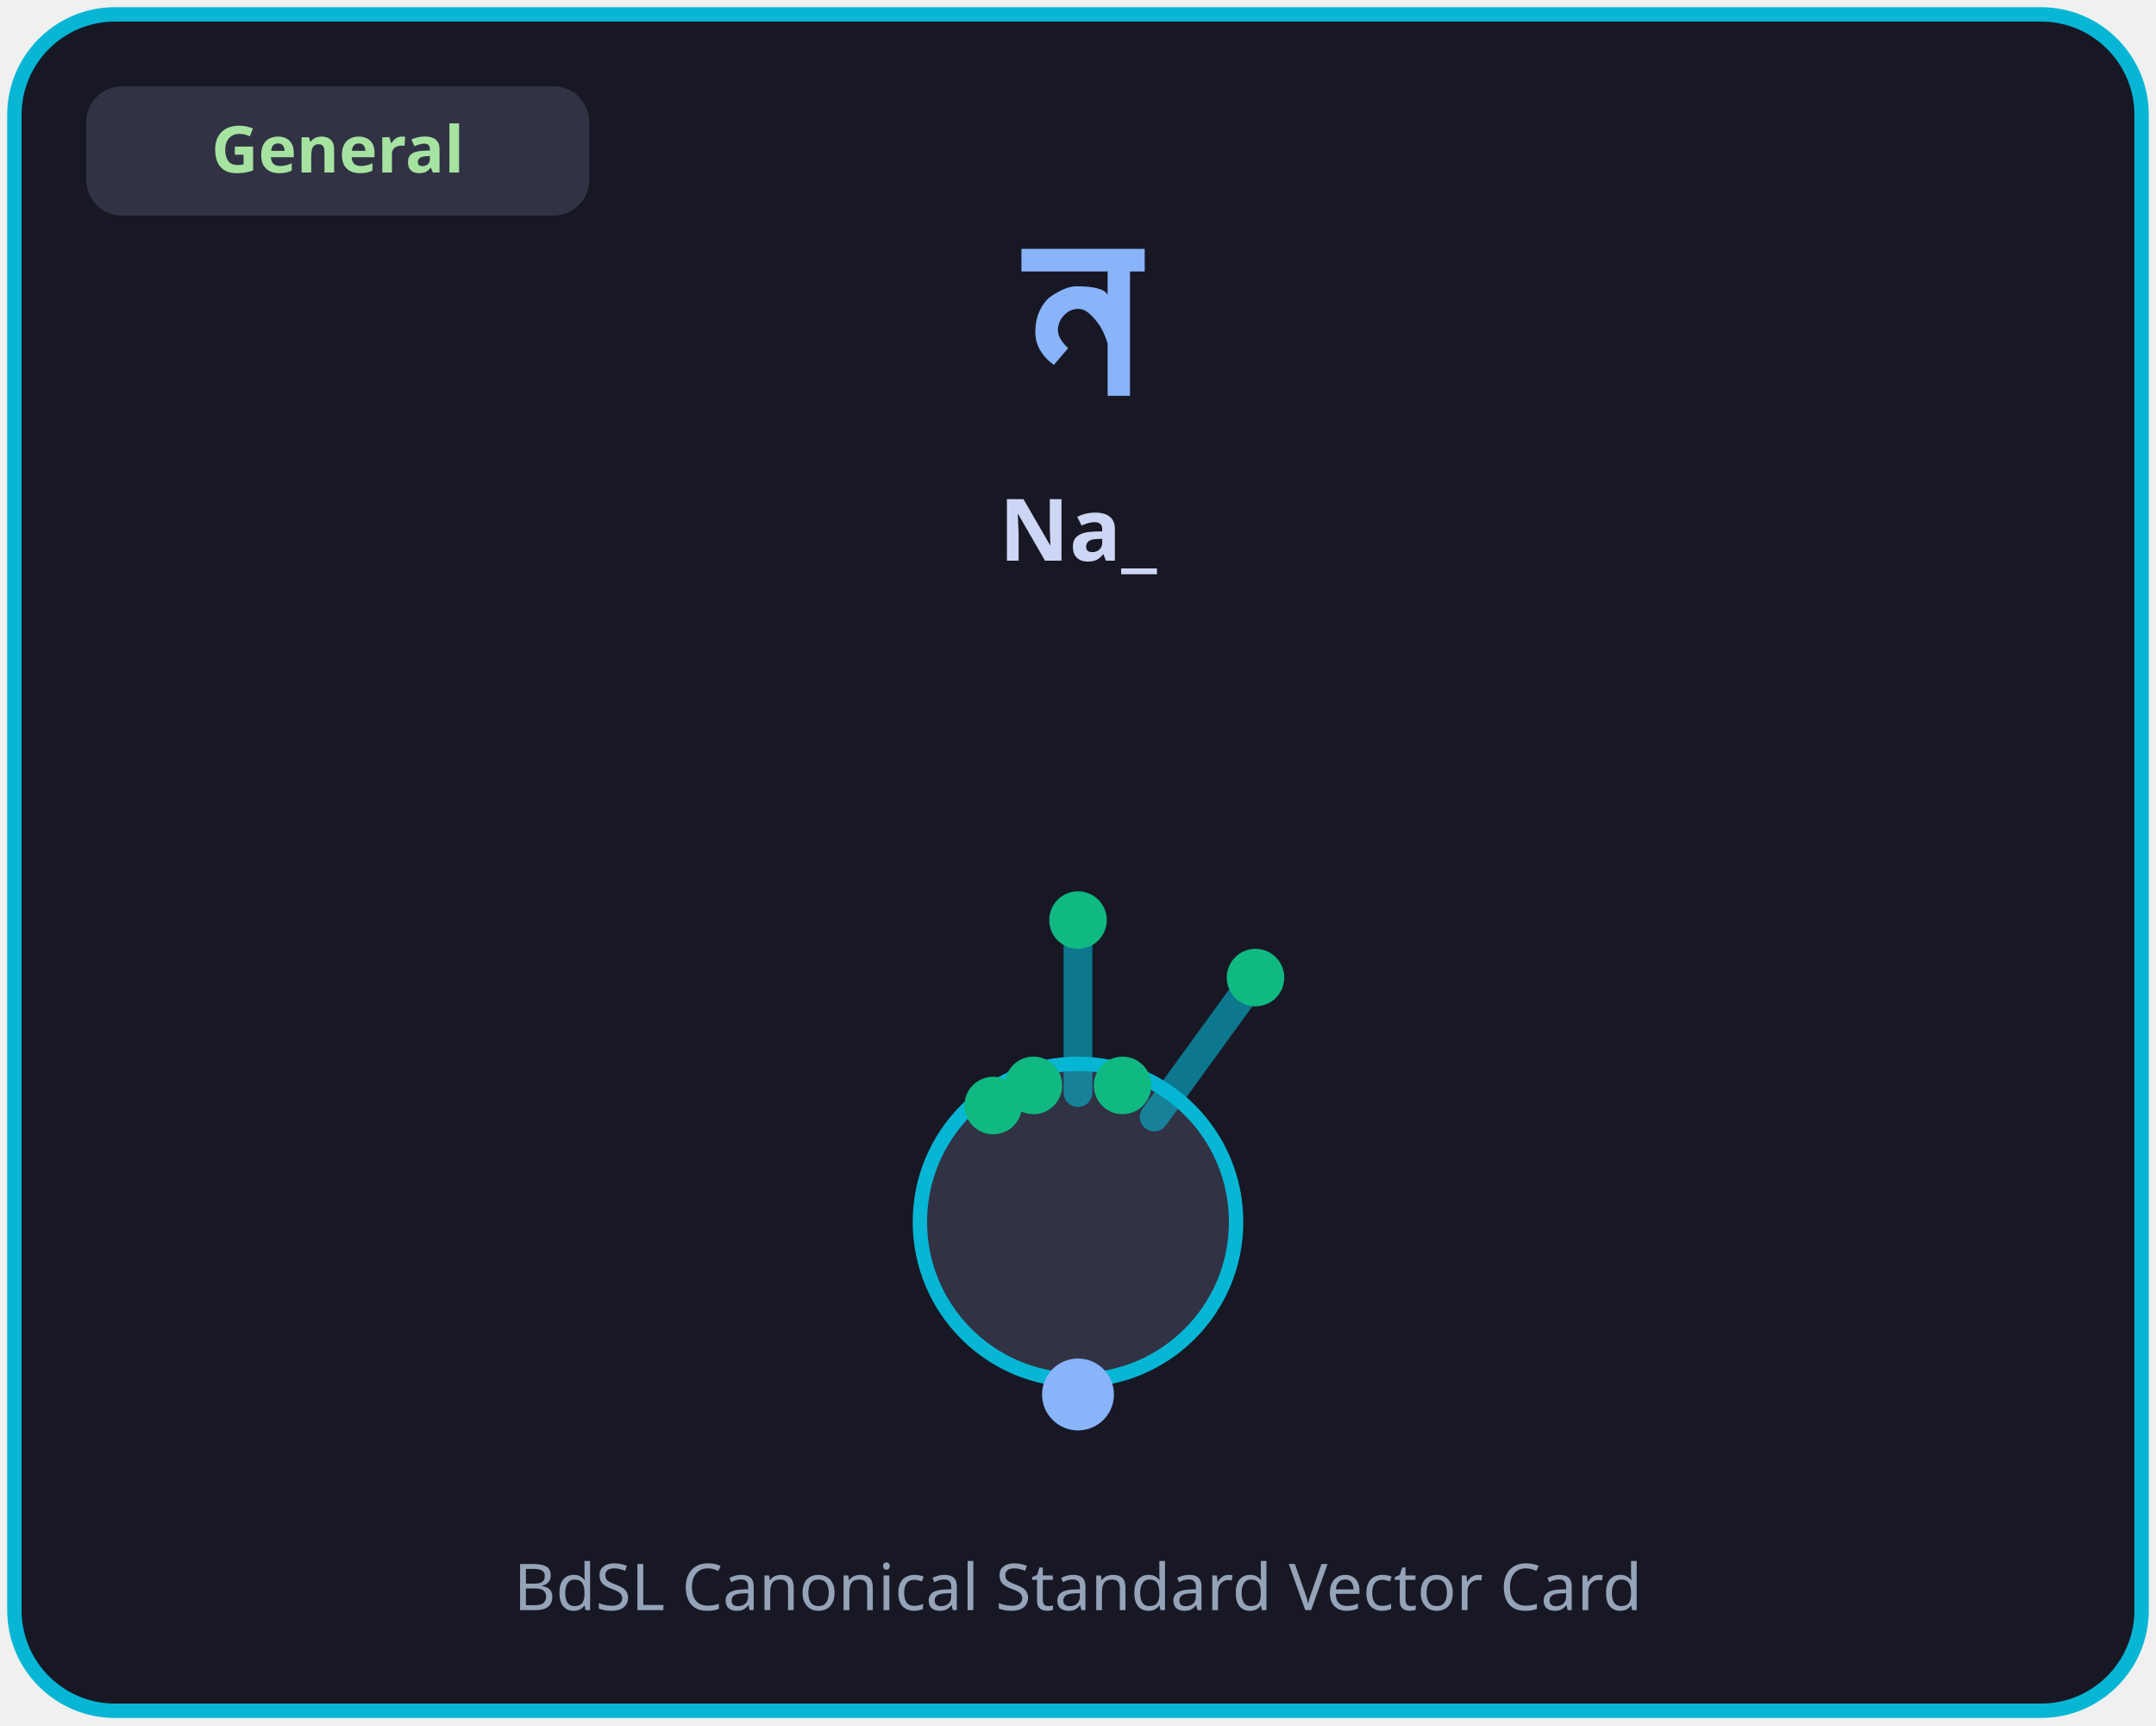
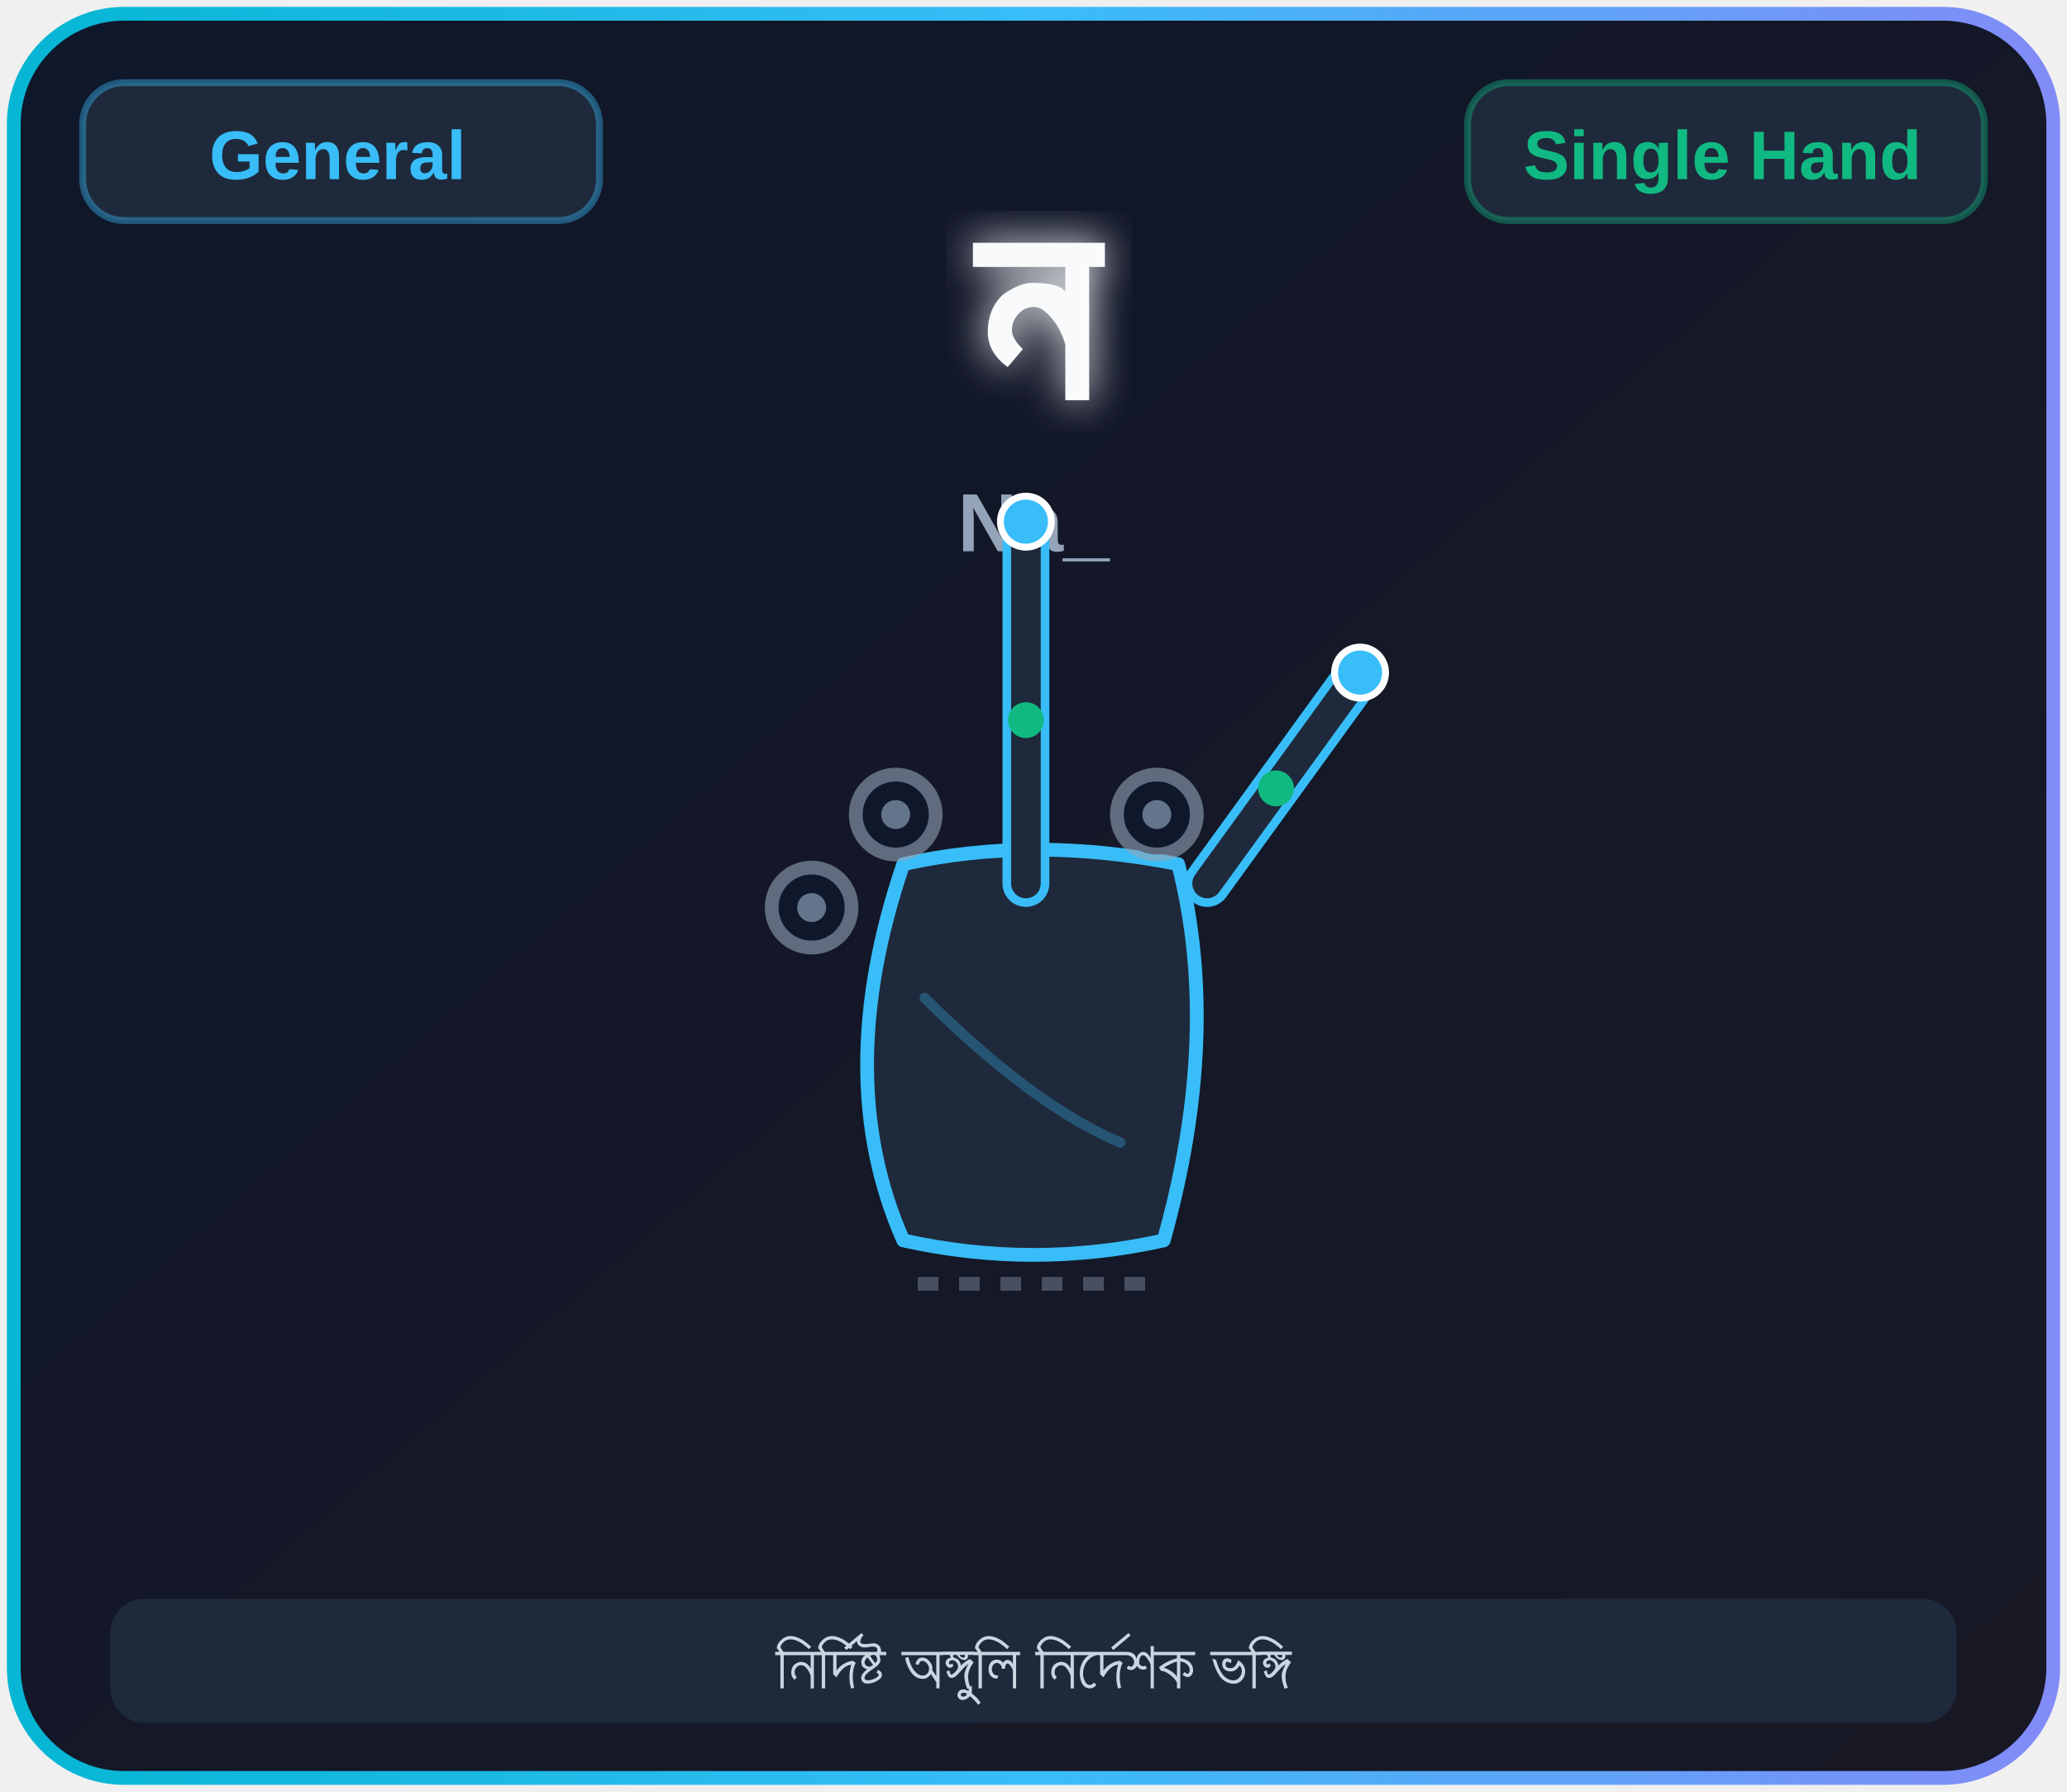
- <svg xmlns="http://www.w3.org/2000/svg" viewBox="0 0 300 240" width="300" height="240">
-   <rect width="296" height="236" x="2" y="2" rx="14" fill="#181825" stroke="#06B6D4" stroke-width="2" />
-   <rect x="12" y="12" width="70" height="18" rx="5" fill="#313244" />
-   <text x="47" y="24" fill="#A6E3A1" font-family="Segoe UI, sans-serif" font-size="9" font-weight="bold" text-anchor="middle">General</text>
-   <text x="150" y="55" fill="#89B4FA" font-family="SolaimanLipi, Arial, sans-serif" font-size="34" font-weight="bold" text-anchor="middle">ন</text>
-   <text x="150" y="78" fill="#CDD6F4" font-family="Segoe UI, sans-serif" font-size="12" font-weight="bold" text-anchor="middle">Na_</text>
-   <g transform="translate(0, 10)">
-     <circle cx="150" cy="160" r="22" fill="#313244" stroke="#06B6D4" stroke-width="2" />
-     <circle cx="150" cy="184" r="5" fill="#89B4FA" />
-     <line x1="139.4" y1="145.4" x2="138.2" y2="143.8" stroke="rgba(6, 182, 212, 0.6)" stroke-width="4" stroke-linecap="round" />
-     <circle cx="138.2" cy="143.8" r="4" fill="#10B981" />
-     <line x1="144.4" y1="142.9" x2="143.8" y2="141.0" stroke="rgba(6, 182, 212, 0.6)" stroke-width="4" stroke-linecap="round" />
-     <circle cx="143.8" cy="141.0" r="4" fill="#10B981" />
-     <line x1="150.0" y1="142.0" x2="150.0" y2="118.0" stroke="rgba(6, 182, 212, 0.6)" stroke-width="4" stroke-linecap="round" />
-     <circle cx="150.0" cy="118.0" r="4" fill="#10B981" />
-     <line x1="155.6" y1="142.9" x2="156.2" y2="141.0" stroke="rgba(6, 182, 212, 0.6)" stroke-width="4" stroke-linecap="round" />
-     <circle cx="156.2" cy="141.0" r="4" fill="#10B981" />
-     <line x1="160.6" y1="145.4" x2="174.7" y2="126.0" stroke="rgba(6, 182, 212, 0.6)" stroke-width="4" stroke-linecap="round" />
-     <circle cx="174.7" cy="126.0" r="4" fill="#10B981" />
+ <svg xmlns="http://www.w3.org/2000/svg" viewBox="0 0 300 260" width="300" height="260">
+   <defs>
+     <linearGradient id="cardBg" x1="0%" y1="0%" x2="100%" y2="100%">
+       <stop offset="0%" stop-color="#0F172A" />
+       <stop offset="100%" stop-color="#181825" />
+     </linearGradient>
+     <linearGradient id="borderGlow" x1="0%" y1="0%" x2="100%" y2="0%">
+       <stop offset="0%" stop-color="#06B6D4" />
+       <stop offset="50%" stop-color="#38BDF8" />
+       <stop offset="100%" stop-color="#818CF8" />
+     </linearGradient>
+     <filter id="glow" x="-20%" y="-20%" width="140%" height="140%">
+       <feGaussianBlur stdDeviation="3" result="blur" />
+       <feComposite in="SourceGraphic" in2="blur" operator="over" />
+     </filter>
+   </defs>
+   <rect width="296" height="256" x="2" y="2" rx="16" fill="url(#cardBg)" stroke="url(#borderGlow)" stroke-width="2" />
+   <rect x="12" y="12" width="75" height="20" rx="6" fill="#1E293B" stroke="rgba(56, 189, 248, 0.4)" stroke-width="1" />
+   <text x="49" y="26" fill="#38BDF8" font-family="'Segoe UI', Arial, sans-serif" font-size="10" font-weight="bold" text-anchor="middle">General</text>
+   <rect x="213" y="12" width="75" height="20" rx="6" fill="#1E293B" stroke="rgba(16, 185, 129, 0.4)" stroke-width="1" />
+   <text x="250" y="26" fill="#10B981" font-family="'Segoe UI', Arial, sans-serif" font-size="10" font-weight="bold" text-anchor="middle">Single Hand</text>
+   <text x="150" y="58" fill="#F8FAFC" font-family="'SolaimanLipi', 'Segoe UI', Arial, sans-serif" font-size="38" font-weight="900" text-anchor="middle" filter="url(#glow)">ন</text>
+   <text x="150" y="80" fill="#94A3B8" font-family="'Segoe UI', Arial, sans-serif" font-size="12" font-weight="600" text-anchor="middle">Na_</text>
+   <g id="hand_anatomy">
+     <path d="M 131.1,180.0 Q 150.0,184.2 168.9,180.0 Q 177.3,150.0 171.0,125.4 Q 150.0,121.2 131.1,125.4 Q 120.6,156.3 131.1,180.0 Z" fill="#1E293B" stroke="#38BDF8" stroke-width="2" stroke-linejoin="round" />
+     <path d="M 134.2,144.8 Q 150.0,160.5 162.6,165.8" fill="none" stroke="rgba(56, 189, 248, 0.3)" stroke-width="1.5" stroke-linecap="round" />
+     <line x1="133.2" y1="186.3" x2="166.8" y2="186.3" stroke="rgba(148, 163, 184, 0.4)" stroke-width="2" stroke-dasharray="3,3" />
+     <circle cx="117.8" cy="131.7" r="5.8" fill="#0F172A" stroke="rgba(148, 163, 184, 0.6)" stroke-width="2" />
+     <circle cx="117.8" cy="131.7" r="2.1" fill="#64748B" />
+     <circle cx="130.0" cy="118.2" r="5.8" fill="#0F172A" stroke="rgba(148, 163, 184, 0.6)" stroke-width="2" />
+     <circle cx="130.0" cy="118.2" r="2.1" fill="#64748B" />
+     <line x1="148.9" y1="128.2" x2="148.9" y2="75.7" stroke="#38BDF8" stroke-width="6.8" stroke-linecap="round" />
+     <line x1="148.9" y1="128.2" x2="148.9" y2="75.7" stroke="#1E293B" stroke-width="4.3" stroke-linecap="round" />
+     <circle cx="148.9" cy="104.5" r="2.6" fill="#10B981" />
+     <circle cx="148.9" cy="75.7" r="3.7" fill="#38BDF8" stroke="#FFFFFF" stroke-width="1" />
+     <circle cx="167.9" cy="118.2" r="5.8" fill="#0F172A" stroke="rgba(148, 163, 184, 0.6)" stroke-width="2" />
+     <circle cx="167.9" cy="118.2" r="2.1" fill="#64748B" />
+     <line x1="175.2" y1="128.2" x2="197.4" y2="97.6" stroke="#38BDF8" stroke-width="6.8" stroke-linecap="round" />
+     <line x1="175.2" y1="128.2" x2="197.4" y2="97.6" stroke="#1E293B" stroke-width="4.3" stroke-linecap="round" />
+     <circle cx="185.2" cy="114.4" r="2.6" fill="#10B981" />
+     <circle cx="197.4" cy="97.6" r="3.7" fill="#38BDF8" stroke="#FFFFFF" stroke-width="1" />
  </g>
-   <text x="150" y="224" fill="#94A3B8" font-family="Segoe UI, sans-serif" font-size="9" text-anchor="middle">BdSL Canonical Standard Vector Card</text>
+   <rect x="16" y="232" width="268" height="18" rx="5" fill="#1E293B" />
+   <text x="150" y="245" fill="#CBD5E1" font-family="'Segoe UI', Arial, sans-serif" font-size="9.5" font-weight="500" text-anchor="middle">নির্দিষ্ট অঙ্গুলি নির্দেশক ভঙ্গি</text>
</svg>
